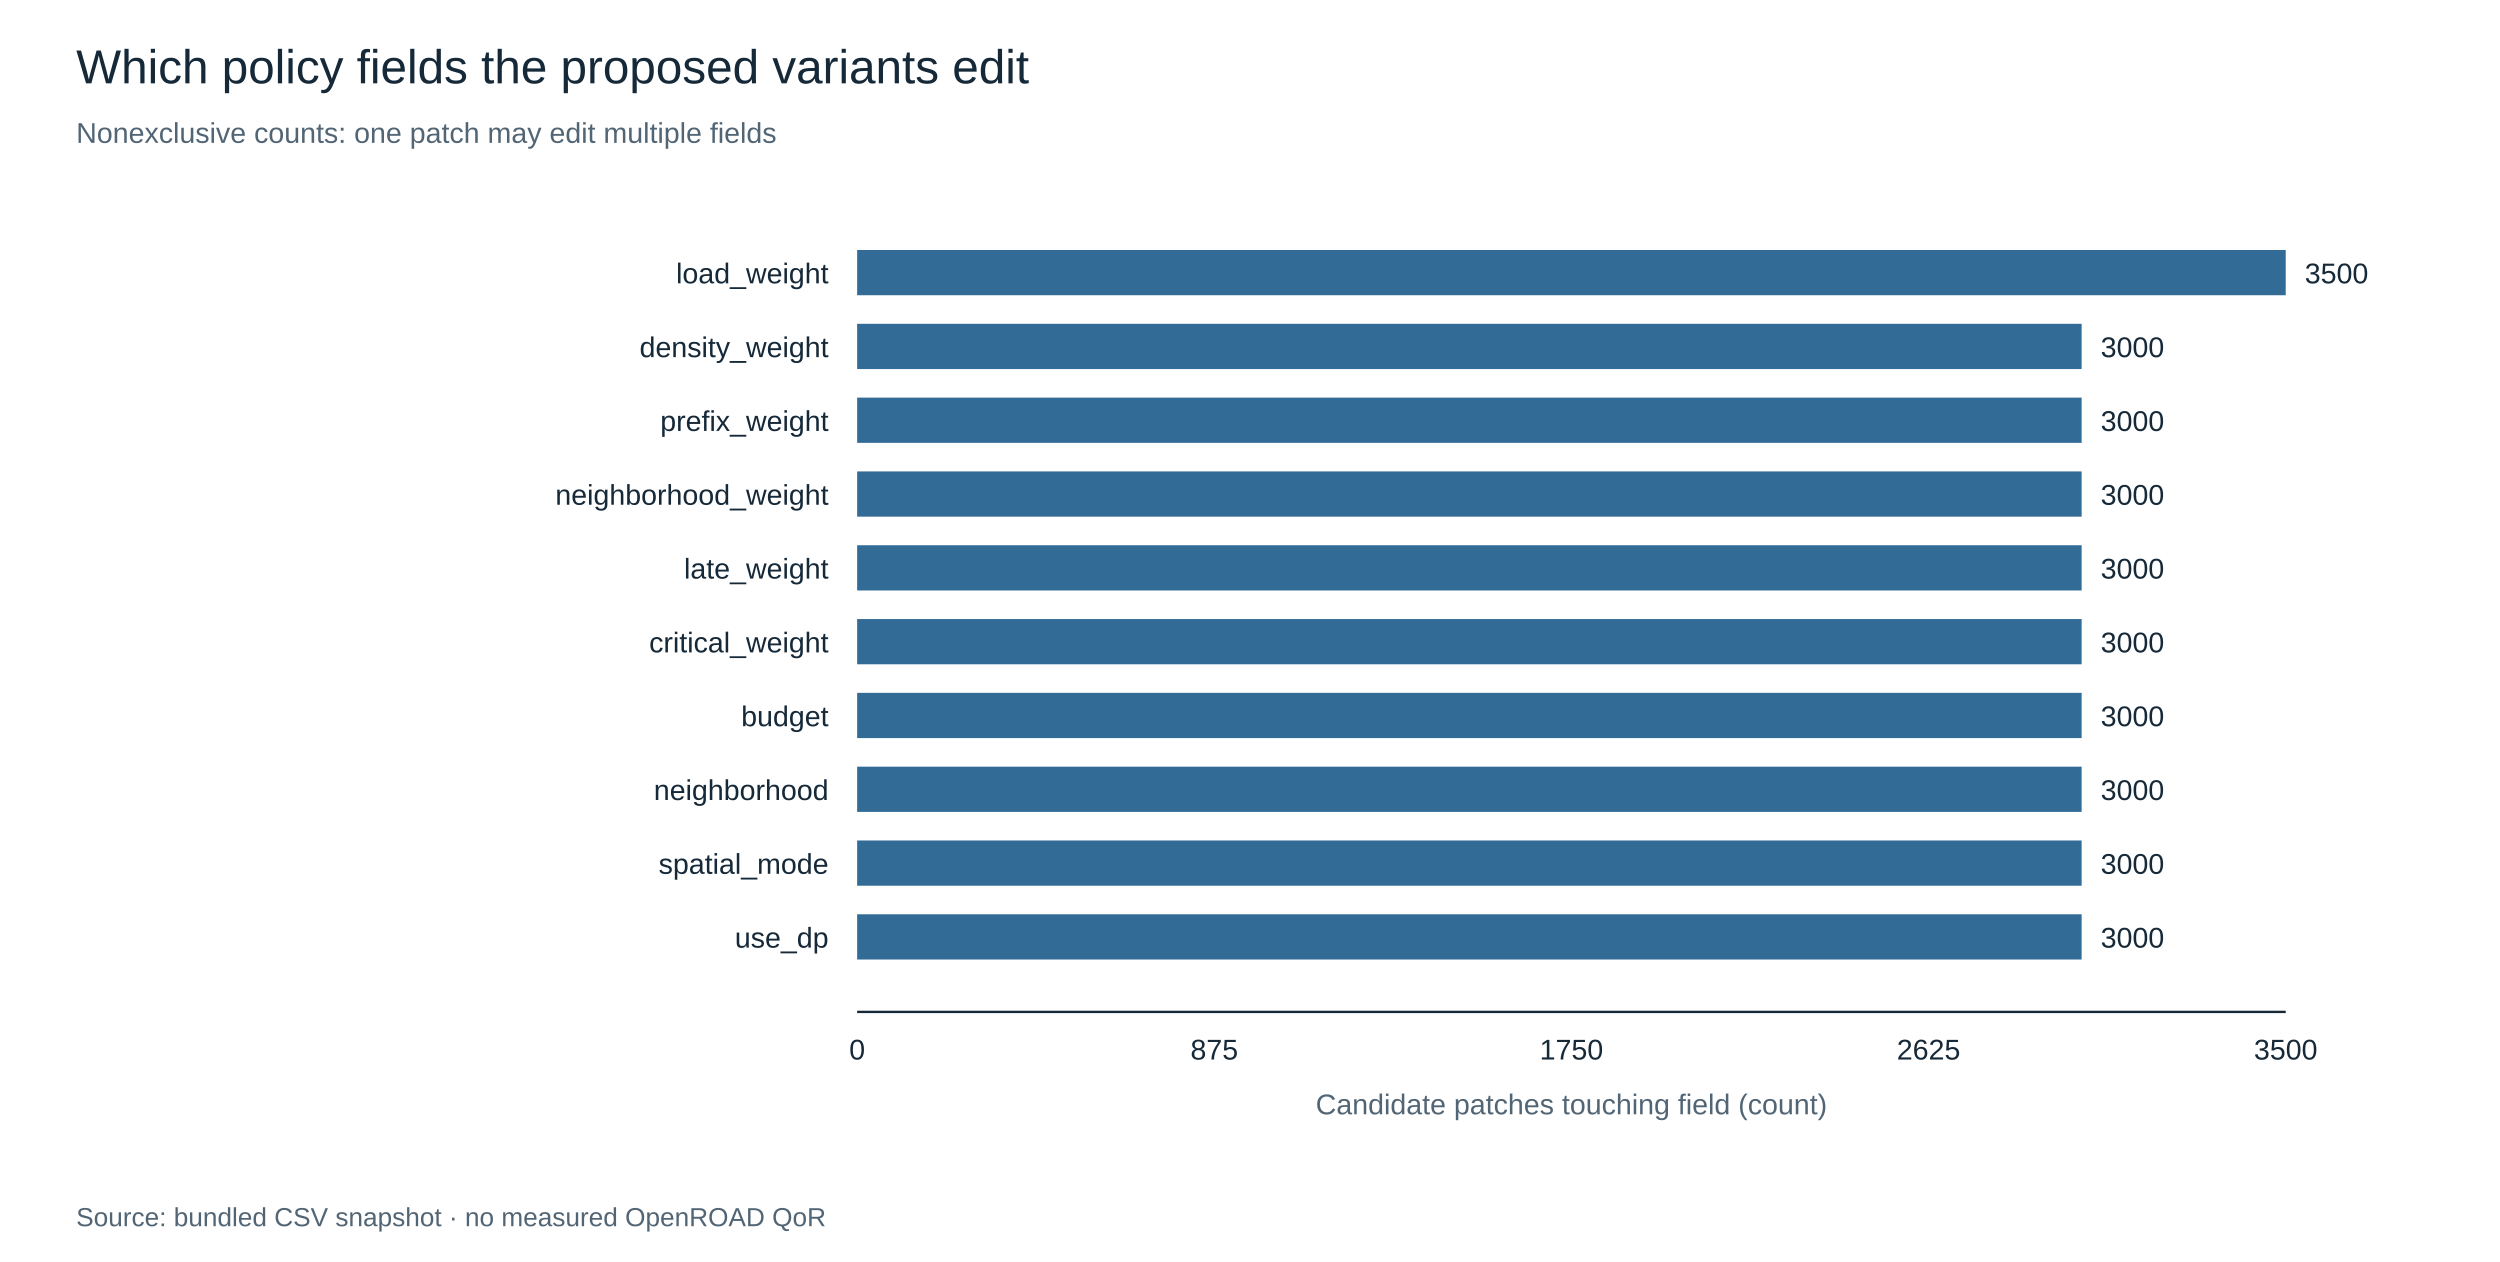
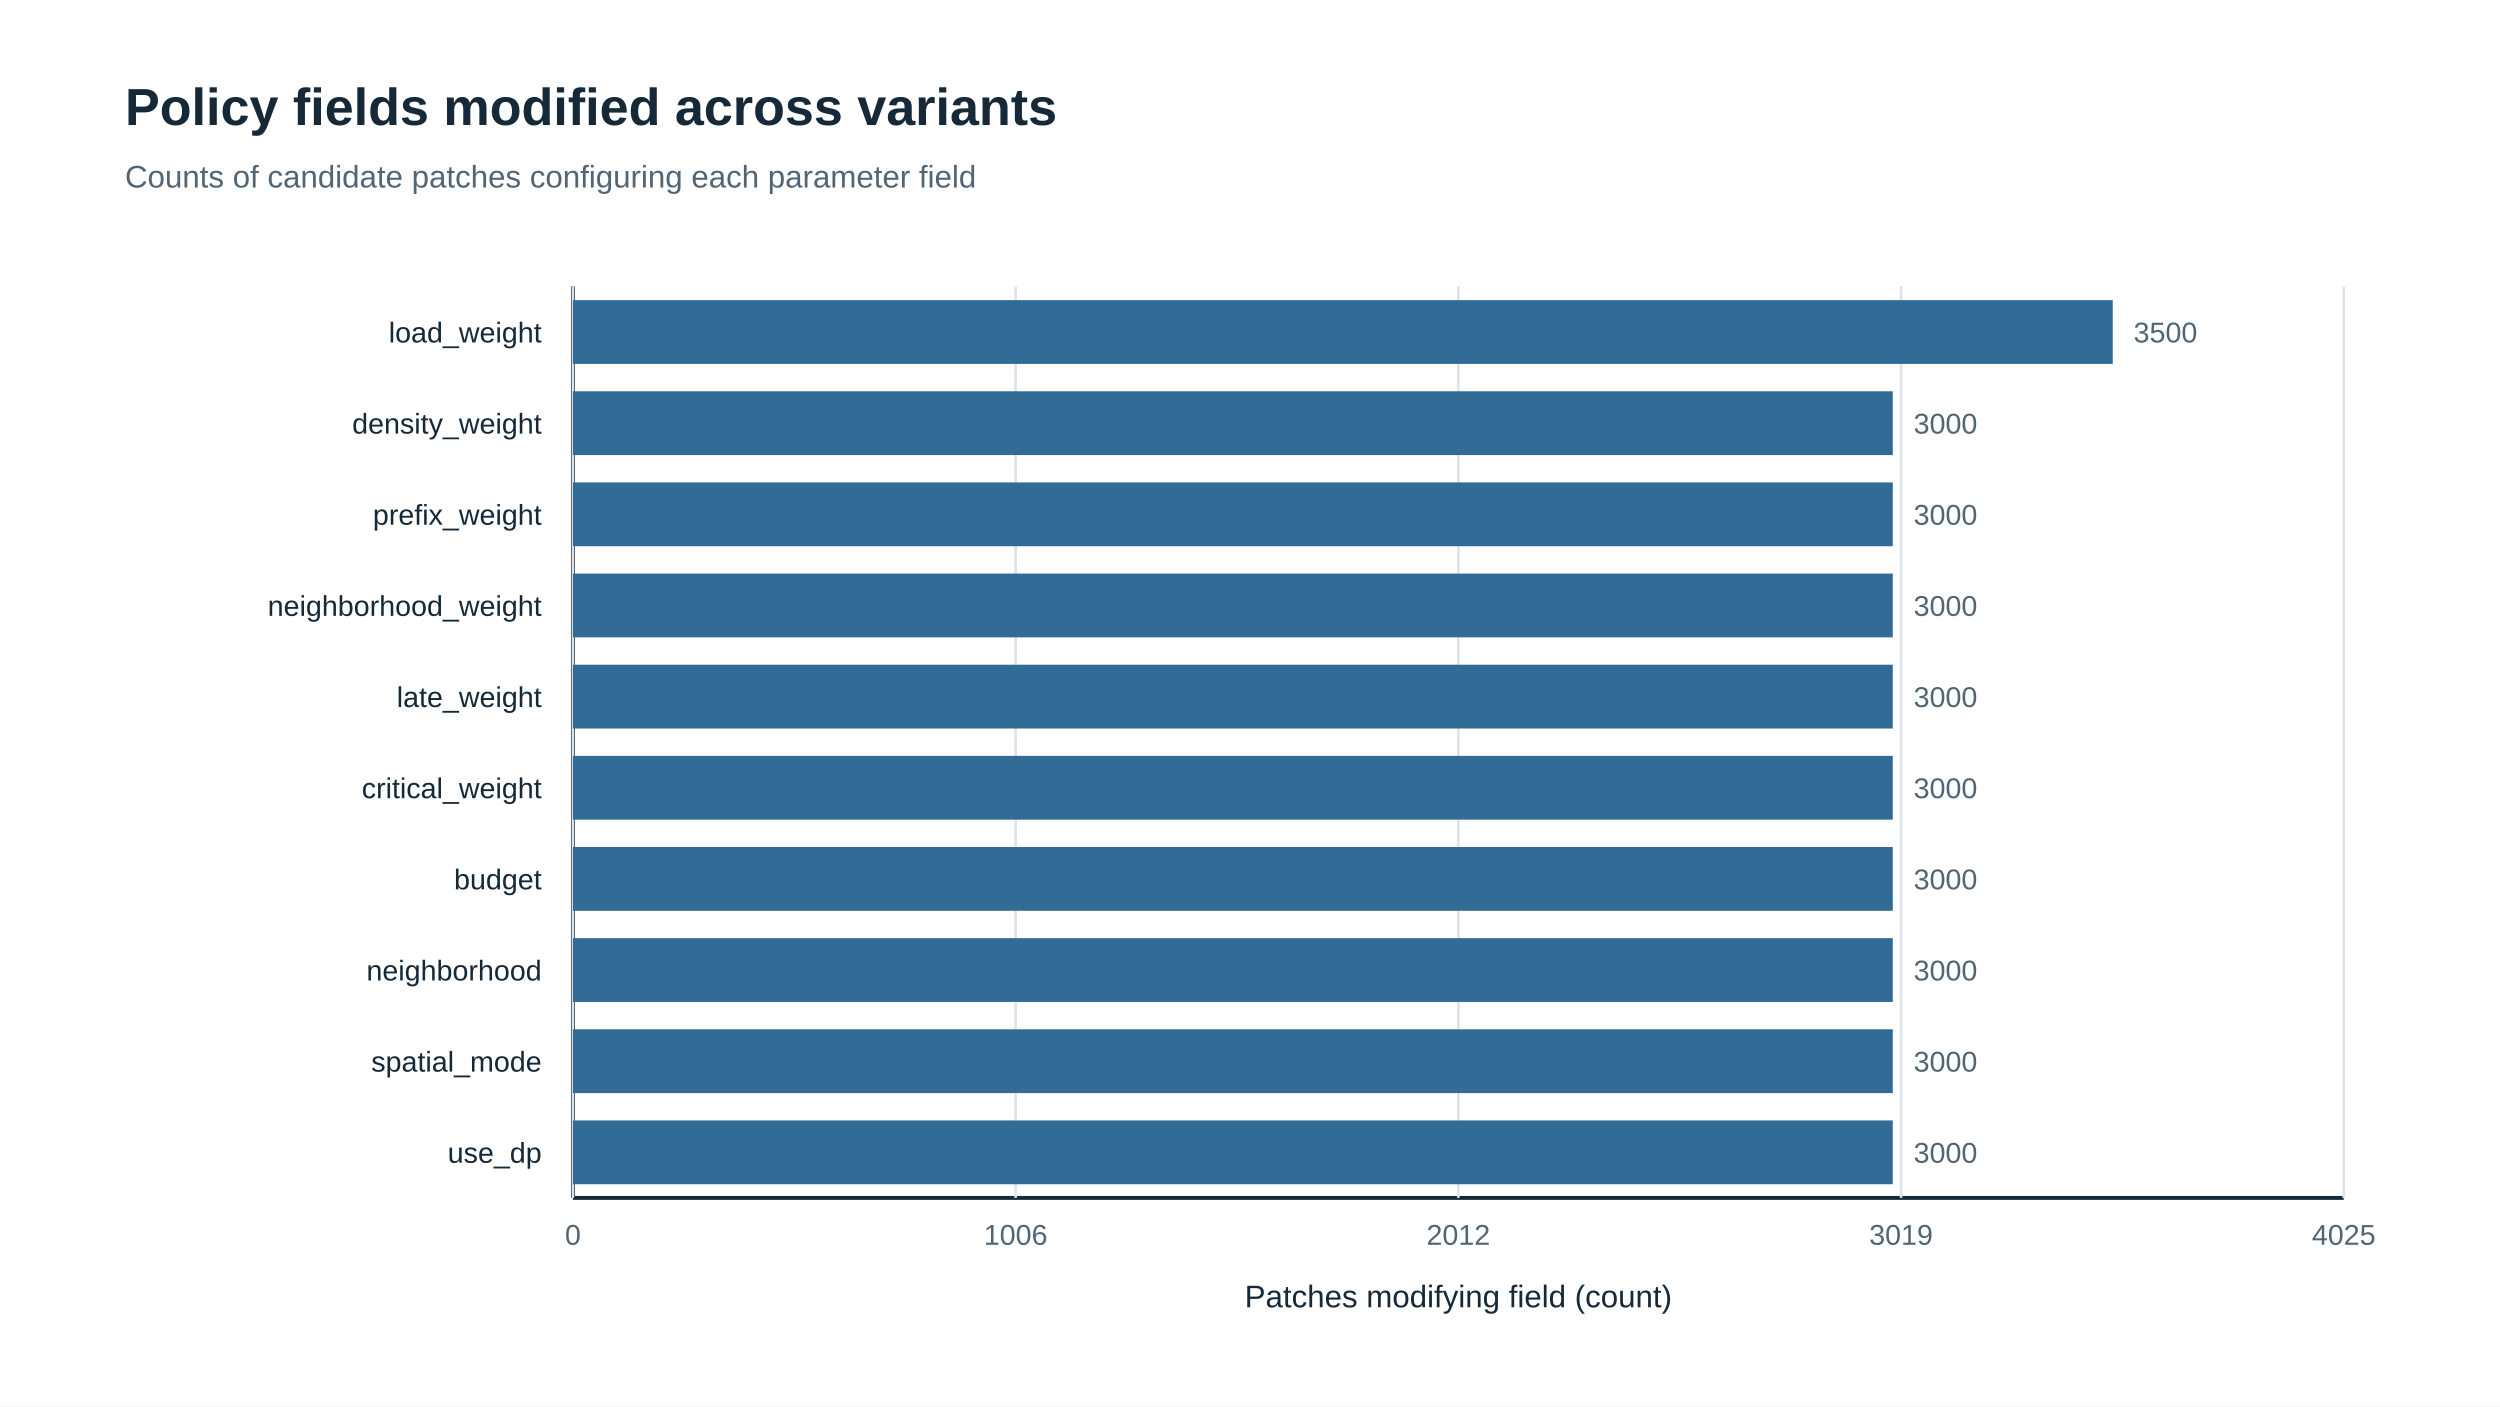
- <svg xmlns="http://www.w3.org/2000/svg" width="1050" height="530" viewBox="0 0 1050 530" role="img">
-   <rect width="1050" height="530" fill="white" />
-   <text x="32" y="35" fill="#162939" font-size="20" font-family="Arial,sans-serif" text-anchor="start">Which policy fields the proposed variants edit</text>
-   <text x="32" y="60" fill="#526575" font-size="12" font-family="Arial,sans-serif" text-anchor="start">Nonexclusive counts: one patch may edit multiple fields</text>
-   <text x="348" y="119" fill="#162939" font-size="12" font-family="Arial,sans-serif" text-anchor="end">load_weight</text>
-   <rect x="360.000" y="105.000" width="600.000" height="19.000" fill="#326b96" />
-   <text x="968.0" y="119" fill="#162939" font-size="12" font-family="Arial,sans-serif" text-anchor="start">3500</text>
-   <text x="348" y="150" fill="#162939" font-size="12" font-family="Arial,sans-serif" text-anchor="end">density_weight</text>
-   <rect x="360.000" y="136.000" width="514.286" height="19.000" fill="#326b96" />
-   <text x="882.286" y="150" fill="#162939" font-size="12" font-family="Arial,sans-serif" text-anchor="start">3000</text>
-   <text x="348" y="181" fill="#162939" font-size="12" font-family="Arial,sans-serif" text-anchor="end">prefix_weight</text>
-   <rect x="360.000" y="167.000" width="514.286" height="19.000" fill="#326b96" />
-   <text x="882.286" y="181" fill="#162939" font-size="12" font-family="Arial,sans-serif" text-anchor="start">3000</text>
-   <text x="348" y="212" fill="#162939" font-size="12" font-family="Arial,sans-serif" text-anchor="end">neighborhood_weight</text>
-   <rect x="360.000" y="198.000" width="514.286" height="19.000" fill="#326b96" />
-   <text x="882.286" y="212" fill="#162939" font-size="12" font-family="Arial,sans-serif" text-anchor="start">3000</text>
-   <text x="348" y="243" fill="#162939" font-size="12" font-family="Arial,sans-serif" text-anchor="end">late_weight</text>
-   <rect x="360.000" y="229.000" width="514.286" height="19.000" fill="#326b96" />
-   <text x="882.286" y="243" fill="#162939" font-size="12" font-family="Arial,sans-serif" text-anchor="start">3000</text>
-   <text x="348" y="274" fill="#162939" font-size="12" font-family="Arial,sans-serif" text-anchor="end">critical_weight</text>
-   <rect x="360.000" y="260.000" width="514.286" height="19.000" fill="#326b96" />
-   <text x="882.286" y="274" fill="#162939" font-size="12" font-family="Arial,sans-serif" text-anchor="start">3000</text>
-   <text x="348" y="305" fill="#162939" font-size="12" font-family="Arial,sans-serif" text-anchor="end">budget</text>
-   <rect x="360.000" y="291.000" width="514.286" height="19.000" fill="#326b96" />
-   <text x="882.286" y="305" fill="#162939" font-size="12" font-family="Arial,sans-serif" text-anchor="start">3000</text>
-   <text x="348" y="336" fill="#162939" font-size="12" font-family="Arial,sans-serif" text-anchor="end">neighborhood</text>
-   <rect x="360.000" y="322.000" width="514.286" height="19.000" fill="#326b96" />
-   <text x="882.286" y="336" fill="#162939" font-size="12" font-family="Arial,sans-serif" text-anchor="start">3000</text>
-   <text x="348" y="367" fill="#162939" font-size="12" font-family="Arial,sans-serif" text-anchor="end">spatial_mode</text>
-   <rect x="360.000" y="353.000" width="514.286" height="19.000" fill="#326b96" />
-   <text x="882.286" y="367" fill="#162939" font-size="12" font-family="Arial,sans-serif" text-anchor="start">3000</text>
-   <text x="348" y="398" fill="#162939" font-size="12" font-family="Arial,sans-serif" text-anchor="end">use_dp</text>
-   <rect x="360.000" y="384.000" width="514.286" height="19.000" fill="#326b96" />
-   <text x="882.286" y="398" fill="#162939" font-size="12" font-family="Arial,sans-serif" text-anchor="start">3000</text>
-   <line x1="360" y1="425" x2="960" y2="425" stroke="#162939" stroke-width="1" />
-   <text x="360.0" y="445" fill="#162939" font-size="12" font-family="Arial,sans-serif" text-anchor="middle">0</text>
-   <text x="510.0" y="445" fill="#162939" font-size="12" font-family="Arial,sans-serif" text-anchor="middle">875</text>
-   <text x="660.0" y="445" fill="#162939" font-size="12" font-family="Arial,sans-serif" text-anchor="middle">1750</text>
-   <text x="810.0" y="445" fill="#162939" font-size="12" font-family="Arial,sans-serif" text-anchor="middle">2625</text>
-   <text x="960.0" y="445" fill="#162939" font-size="12" font-family="Arial,sans-serif" text-anchor="middle">3500</text>
-   <text x="660.0" y="468" fill="#526575" font-size="12" font-family="Arial,sans-serif" text-anchor="middle">Candidate patches touching field (count)</text>
-   <text x="32" y="515" fill="#526575" font-size="11" font-family="Arial,sans-serif" text-anchor="start">Source: bundled CSV snapshot · no measured OpenROAD QoR</text>
+ <svg xmlns="http://www.w3.org/2000/svg" viewBox="0 0 960 540">
+   <rect x="0.00" y="0.00" width="960.00" height="540.00" fill="#ffffff" />
+   <text x="48.00" y="48.00" fill="#162939" font-size="20" font-family="Arial,sans-serif" font-weight="bold" text-anchor="start">Policy fields modified across variants</text>
+   <text x="48.00" y="72.00" fill="#526575" font-size="12" font-family="Arial,sans-serif" font-weight="normal" text-anchor="start">Counts of candidate patches configuring each parameter field</text>
+   <line x1="220.00" y1="460.00" x2="900.00" y2="460.00" stroke="#162939" stroke-width="1.5" />
+   <line x1="220.00" y1="110.00" x2="220.00" y2="460.00" stroke="#162939" stroke-width="1.5" />
+   <text x="560.00" y="502.00" fill="#162939" font-size="12" font-family="Arial,sans-serif" font-weight="normal" text-anchor="middle">Patches modifying field (count)</text>
+   <line x1="220.00" y1="110.00" x2="220.00" y2="460.00" stroke="#dce3e9" stroke-width="1" />
+   <text x="220.00" y="478.00" fill="#526575" font-size="11" font-family="Arial,sans-serif" font-weight="normal" text-anchor="middle">0</text>
+   <line x1="390.00" y1="110.00" x2="390.00" y2="460.00" stroke="#dce3e9" stroke-width="1" />
+   <text x="390.00" y="478.00" fill="#526575" font-size="11" font-family="Arial,sans-serif" font-weight="normal" text-anchor="middle">1006</text>
+   <line x1="560.00" y1="110.00" x2="560.00" y2="460.00" stroke="#dce3e9" stroke-width="1" />
+   <text x="560.00" y="478.00" fill="#526575" font-size="11" font-family="Arial,sans-serif" font-weight="normal" text-anchor="middle">2012</text>
+   <line x1="730.00" y1="110.00" x2="730.00" y2="460.00" stroke="#dce3e9" stroke-width="1" />
+   <text x="730.00" y="478.00" fill="#526575" font-size="11" font-family="Arial,sans-serif" font-weight="normal" text-anchor="middle">3019</text>
+   <line x1="900.00" y1="110.00" x2="900.00" y2="460.00" stroke="#dce3e9" stroke-width="1" />
+   <text x="900.00" y="478.00" fill="#526575" font-size="11" font-family="Arial,sans-serif" font-weight="normal" text-anchor="middle">4025</text>
+   <rect x="220.00" y="115.25" width="591.30" height="24.50" fill="#326b96" />
+   <text x="208.00" y="131.50" fill="#162939" font-size="11" font-family="Arial,sans-serif" font-weight="normal" text-anchor="end">load_weight</text>
+   <text x="819.30" y="131.50" fill="#526575" font-size="11" font-family="Arial,sans-serif" font-weight="normal" text-anchor="start">3500</text>
+   <rect x="220.00" y="150.25" width="506.83" height="24.50" fill="#326b96" />
+   <text x="208.00" y="166.50" fill="#162939" font-size="11" font-family="Arial,sans-serif" font-weight="normal" text-anchor="end">density_weight</text>
+   <text x="734.83" y="166.50" fill="#526575" font-size="11" font-family="Arial,sans-serif" font-weight="normal" text-anchor="start">3000</text>
+   <rect x="220.00" y="185.25" width="506.83" height="24.50" fill="#326b96" />
+   <text x="208.00" y="201.50" fill="#162939" font-size="11" font-family="Arial,sans-serif" font-weight="normal" text-anchor="end">prefix_weight</text>
+   <text x="734.83" y="201.50" fill="#526575" font-size="11" font-family="Arial,sans-serif" font-weight="normal" text-anchor="start">3000</text>
+   <rect x="220.00" y="220.25" width="506.83" height="24.50" fill="#326b96" />
+   <text x="208.00" y="236.50" fill="#162939" font-size="11" font-family="Arial,sans-serif" font-weight="normal" text-anchor="end">neighborhood_weight</text>
+   <text x="734.83" y="236.50" fill="#526575" font-size="11" font-family="Arial,sans-serif" font-weight="normal" text-anchor="start">3000</text>
+   <rect x="220.00" y="255.25" width="506.83" height="24.50" fill="#326b96" />
+   <text x="208.00" y="271.50" fill="#162939" font-size="11" font-family="Arial,sans-serif" font-weight="normal" text-anchor="end">late_weight</text>
+   <text x="734.83" y="271.50" fill="#526575" font-size="11" font-family="Arial,sans-serif" font-weight="normal" text-anchor="start">3000</text>
+   <rect x="220.00" y="290.25" width="506.83" height="24.50" fill="#326b96" />
+   <text x="208.00" y="306.50" fill="#162939" font-size="11" font-family="Arial,sans-serif" font-weight="normal" text-anchor="end">critical_weight</text>
+   <text x="734.83" y="306.50" fill="#526575" font-size="11" font-family="Arial,sans-serif" font-weight="normal" text-anchor="start">3000</text>
+   <rect x="220.00" y="325.25" width="506.83" height="24.50" fill="#326b96" />
+   <text x="208.00" y="341.50" fill="#162939" font-size="11" font-family="Arial,sans-serif" font-weight="normal" text-anchor="end">budget</text>
+   <text x="734.83" y="341.50" fill="#526575" font-size="11" font-family="Arial,sans-serif" font-weight="normal" text-anchor="start">3000</text>
+   <rect x="220.00" y="360.25" width="506.83" height="24.50" fill="#326b96" />
+   <text x="208.00" y="376.50" fill="#162939" font-size="11" font-family="Arial,sans-serif" font-weight="normal" text-anchor="end">neighborhood</text>
+   <text x="734.83" y="376.50" fill="#526575" font-size="11" font-family="Arial,sans-serif" font-weight="normal" text-anchor="start">3000</text>
+   <rect x="220.00" y="395.25" width="506.83" height="24.50" fill="#326b96" />
+   <text x="208.00" y="411.50" fill="#162939" font-size="11" font-family="Arial,sans-serif" font-weight="normal" text-anchor="end">spatial_mode</text>
+   <text x="734.83" y="411.50" fill="#526575" font-size="11" font-family="Arial,sans-serif" font-weight="normal" text-anchor="start">3000</text>
+   <rect x="220.00" y="430.25" width="506.83" height="24.50" fill="#326b96" />
+   <text x="208.00" y="446.50" fill="#162939" font-size="11" font-family="Arial,sans-serif" font-weight="normal" text-anchor="end">use_dp</text>
+   <text x="734.83" y="446.50" fill="#526575" font-size="11" font-family="Arial,sans-serif" font-weight="normal" text-anchor="start">3000</text>
</svg>
